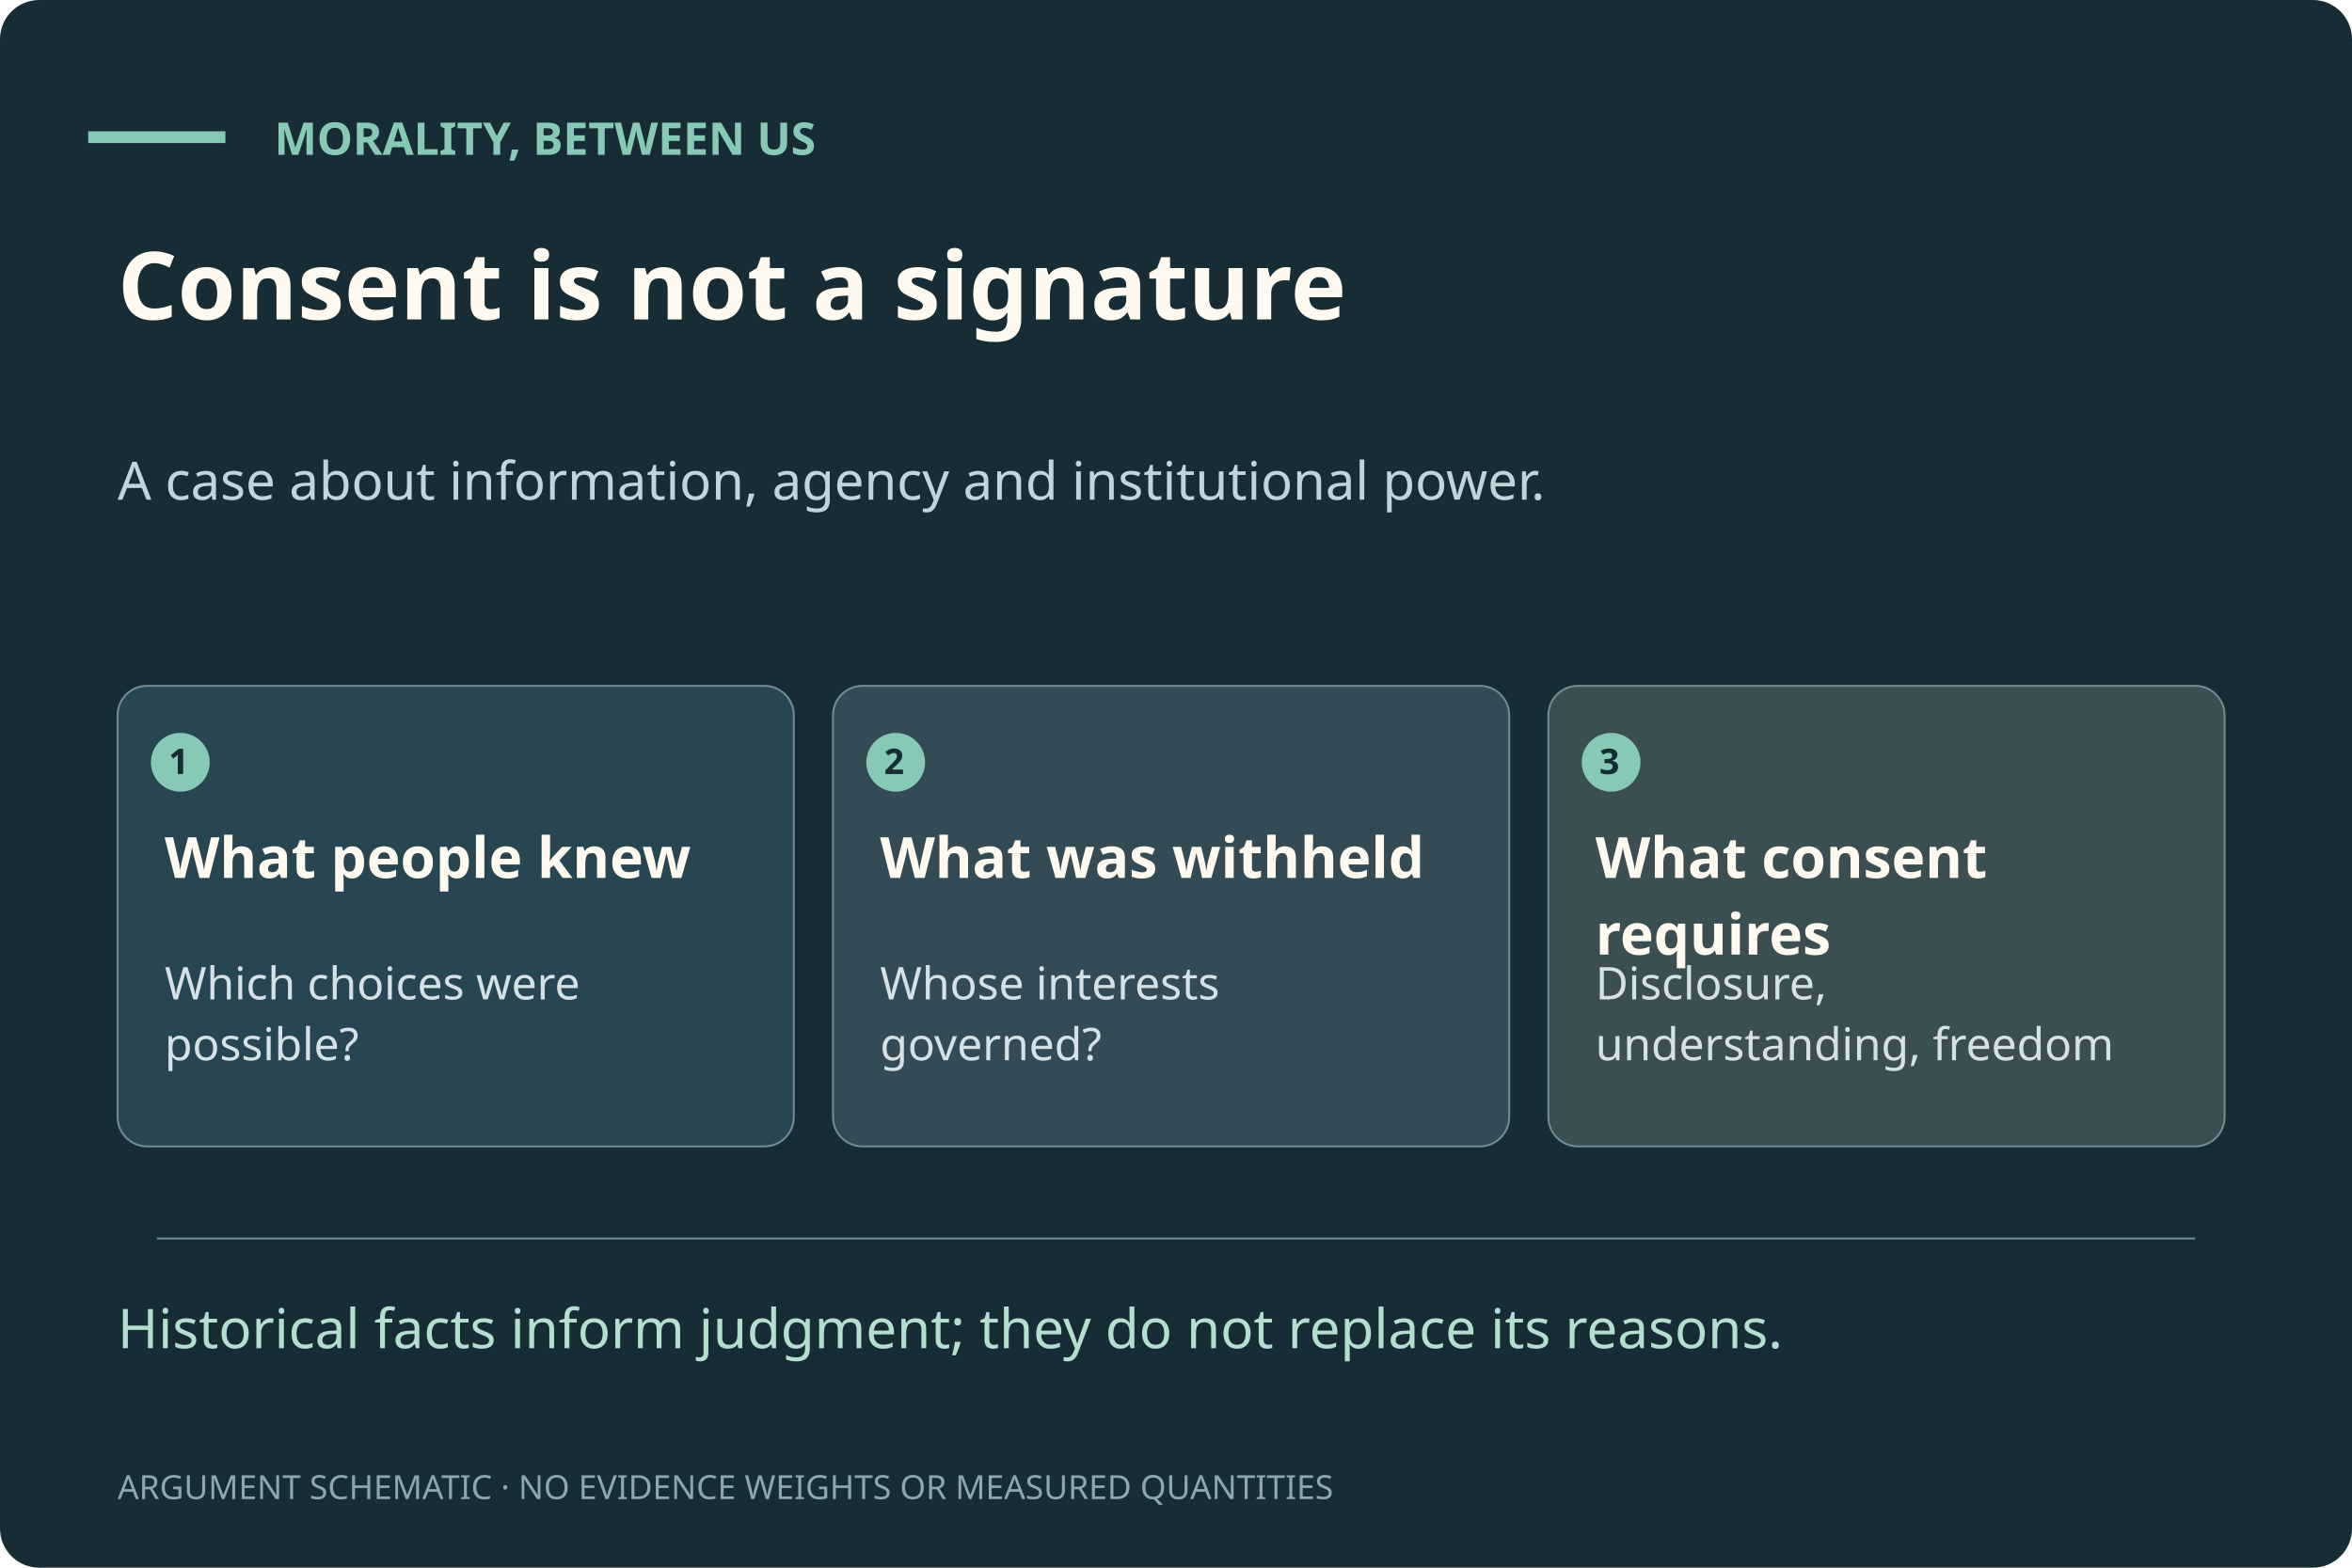
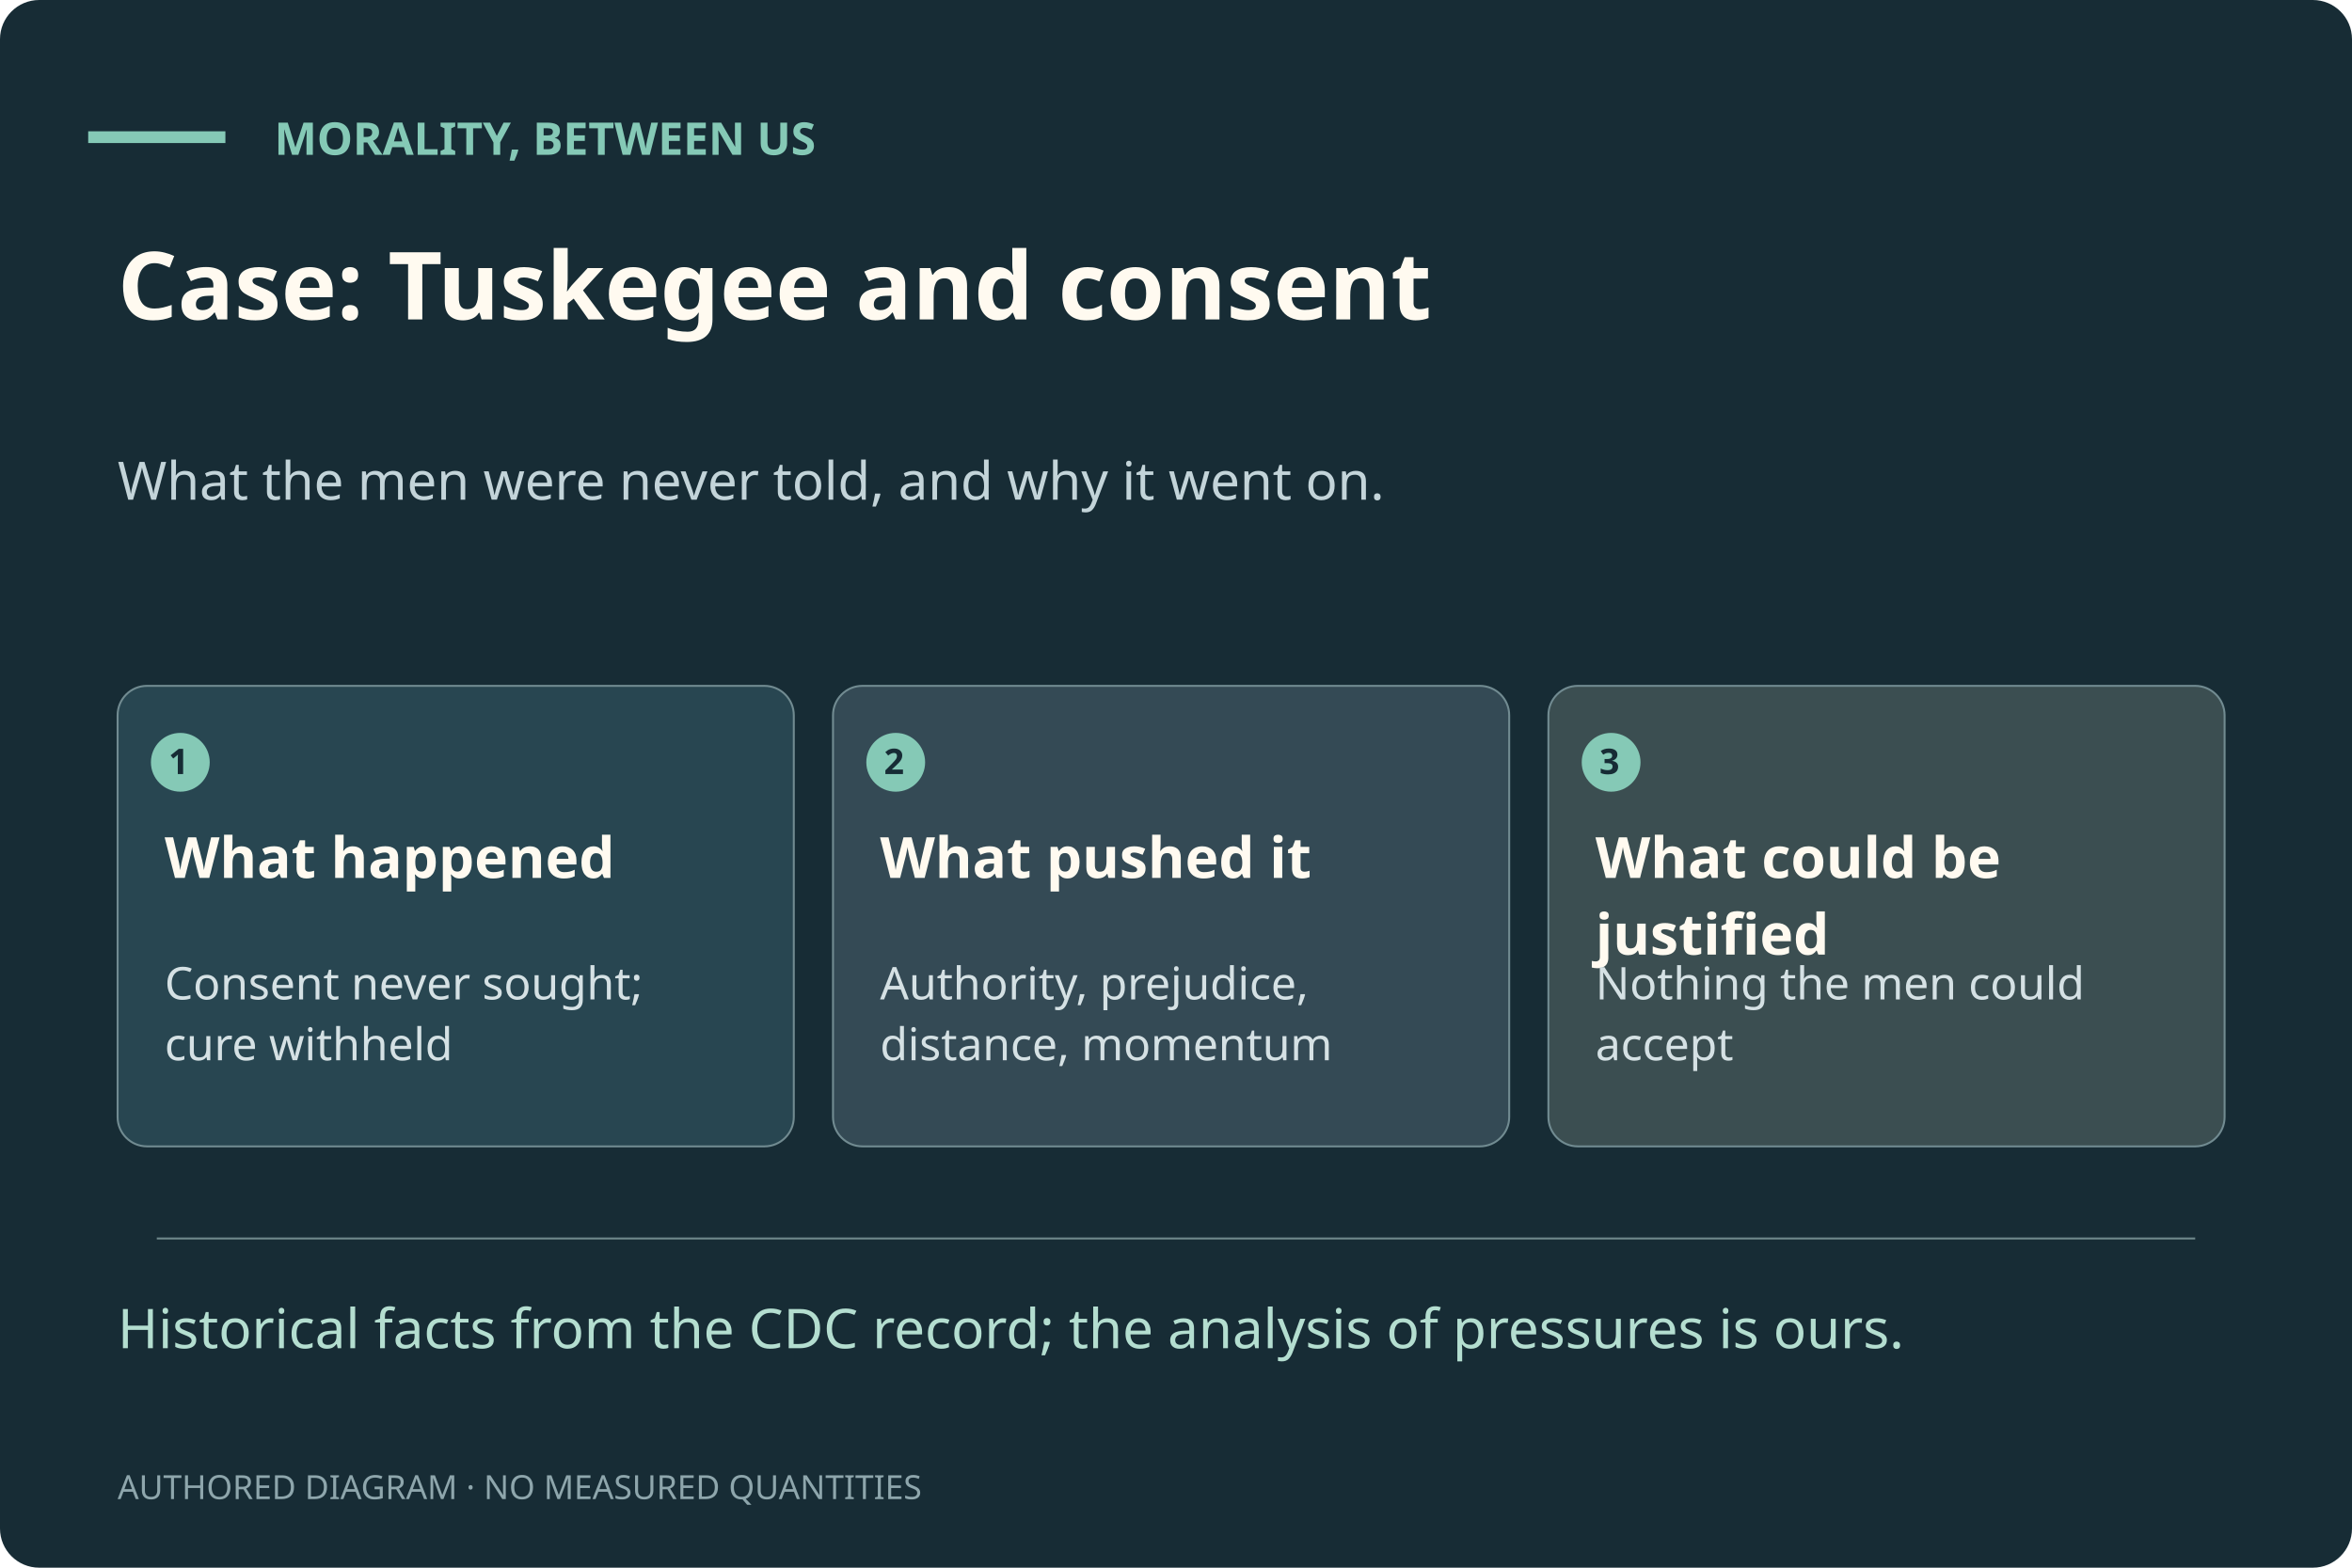
- <svg xmlns="http://www.w3.org/2000/svg" width="1200" height="800" viewBox="0 0 1200 800" role="img" aria-label="Consent is not a signature">
+ <svg xmlns="http://www.w3.org/2000/svg" width="1200" height="800" viewBox="0 0 1200 800" role="img" aria-label="Case: Tuskegee and consent">
  <rect width="1200" height="800" rx="20" fill="#172c35" />
  <path d="M45 70h70" stroke="#85c9b6" stroke-width="6" />
  <text x="140" y="79" fill="#85c9b6" font-size="23" font-weight="600" font-family="system-ui,sans-serif">
    <tspan x="140" dy="0">MORALITY, BETWEEN US</tspan>
  </text>
  <text x="60" y="163" fill="#fffaf0" font-size="48" font-weight="600" font-family="system-ui,sans-serif">
-     <tspan x="60" dy="0">Consent is not a signature</tspan>
+     <tspan x="60" dy="0">Case: Tuskegee and consent</tspan>
  </text>
  <text x="60" y="255" fill="#c3d4d9" font-size="27" font-weight="400" font-family="system-ui,sans-serif">
-     <tspan x="60" dy="0">A case about information, agency and institutional power.</tspan>
+     <tspan x="60" dy="0">What the men were never told, and why it went on.</tspan>
  </text>
  <rect x="60" y="350" width="345" height="235" rx="15" fill="#284651" stroke="#718b91" />
  <circle cx="92" cy="389" r="15" fill="#85c9b6" />
  <text x="86" y="395" fill="#172c35" font-size="18" font-weight="700" font-family="system-ui,sans-serif">
    <tspan x="86" dy="0">1</tspan>
  </text>
  <text x="84" y="448" fill="#fffaf0" font-size="29" font-weight="600" font-family="system-ui,sans-serif">
-     <tspan x="84" dy="0">What people knew</tspan>
+     <tspan x="84" dy="0">What happened</tspan>
  </text>
  <text x="84" y="510" fill="#d5e1e4" font-size="23" font-weight="400" font-family="system-ui,sans-serif">
-     <tspan x="84" dy="0">Which choices were</tspan>
-     <tspan x="84" dy="31.05">possible?</tspan>
+     <tspan x="84" dy="0">Consent never sought;</tspan>
+     <tspan x="84" dy="31.05">cure withheld</tspan>
  </text>
  <rect x="425" y="350" width="345" height="235" rx="15" fill="#344a55" stroke="#718b91" />
  <circle cx="457" cy="389" r="15" fill="#85c9b6" />
  <text x="451" y="395" fill="#172c35" font-size="18" font-weight="700" font-family="system-ui,sans-serif">
    <tspan x="451" dy="0">2</tspan>
  </text>
  <text x="449" y="448" fill="#fffaf0" font-size="29" font-weight="600" font-family="system-ui,sans-serif">
-     <tspan x="449" dy="0">What was withheld</tspan>
+     <tspan x="449" dy="0">What pushed it</tspan>
  </text>
  <text x="449" y="510" fill="#d5e1e4" font-size="23" font-weight="400" font-family="system-ui,sans-serif">
-     <tspan x="449" dy="0">Whose interests</tspan>
-     <tspan x="449" dy="31.05">governed?</tspan>
+     <tspan x="449" dy="0">Authority, prejudice,</tspan>
+     <tspan x="449" dy="31.05">distance, momentum</tspan>
  </text>
  <rect x="790" y="350" width="345" height="235" rx="15" fill="#3b4e51" stroke="#718b91" />
  <circle cx="822" cy="389" r="15" fill="#85c9b6" />
  <text x="816" y="395" fill="#172c35" font-size="18" font-weight="700" font-family="system-ui,sans-serif">
    <tspan x="816" dy="0">3</tspan>
  </text>
  <text x="814" y="448" fill="#fffaf0" font-size="29" font-weight="600" font-family="system-ui,sans-serif">
-     <tspan x="814" dy="0">What consent</tspan>
-     <tspan x="814" dy="39.15">requires</tspan>
+     <tspan x="814" dy="0">What could be</tspan>
+     <tspan x="814" dy="39.15">justified</tspan>
  </text>
  <text x="814" y="510" fill="#d5e1e4" font-size="23" font-weight="400" font-family="system-ui,sans-serif">
-     <tspan x="814" dy="0">Disclosure,</tspan>
-     <tspan x="814" dy="31.05">understanding, freedom</tspan>
+     <tspan x="814" dy="0">Nothing the men could</tspan>
+     <tspan x="814" dy="31.05">accept</tspan>
  </text>
  <path d="M80 632h1040" stroke="#70898c" />
  <text x="60" y="688" fill="#b4ded0" font-size="28" font-weight="400" font-family="system-ui,sans-serif">
-     <tspan x="60" dy="0">Historical facts inform judgment; they do not replace its reasons.</tspan>
+     <tspan x="60" dy="0">Historical facts from the CDC record; the analysis of pressures is ours.</tspan>
  </text>
  <text x="60" y="765" fill="#8ea6ac" font-size="17" font-weight="400" font-family="system-ui,sans-serif">
-     <tspan x="60" dy="0">ARGUMENT SCHEMATIC · NO EVIDENCE WEIGHTS OR MEASURED QUANTITIES</tspan>
+     <tspan x="60" dy="0">AUTHORED DIAGRAM · NO MEASURED QUANTITIES</tspan>
  </text>
</svg>
